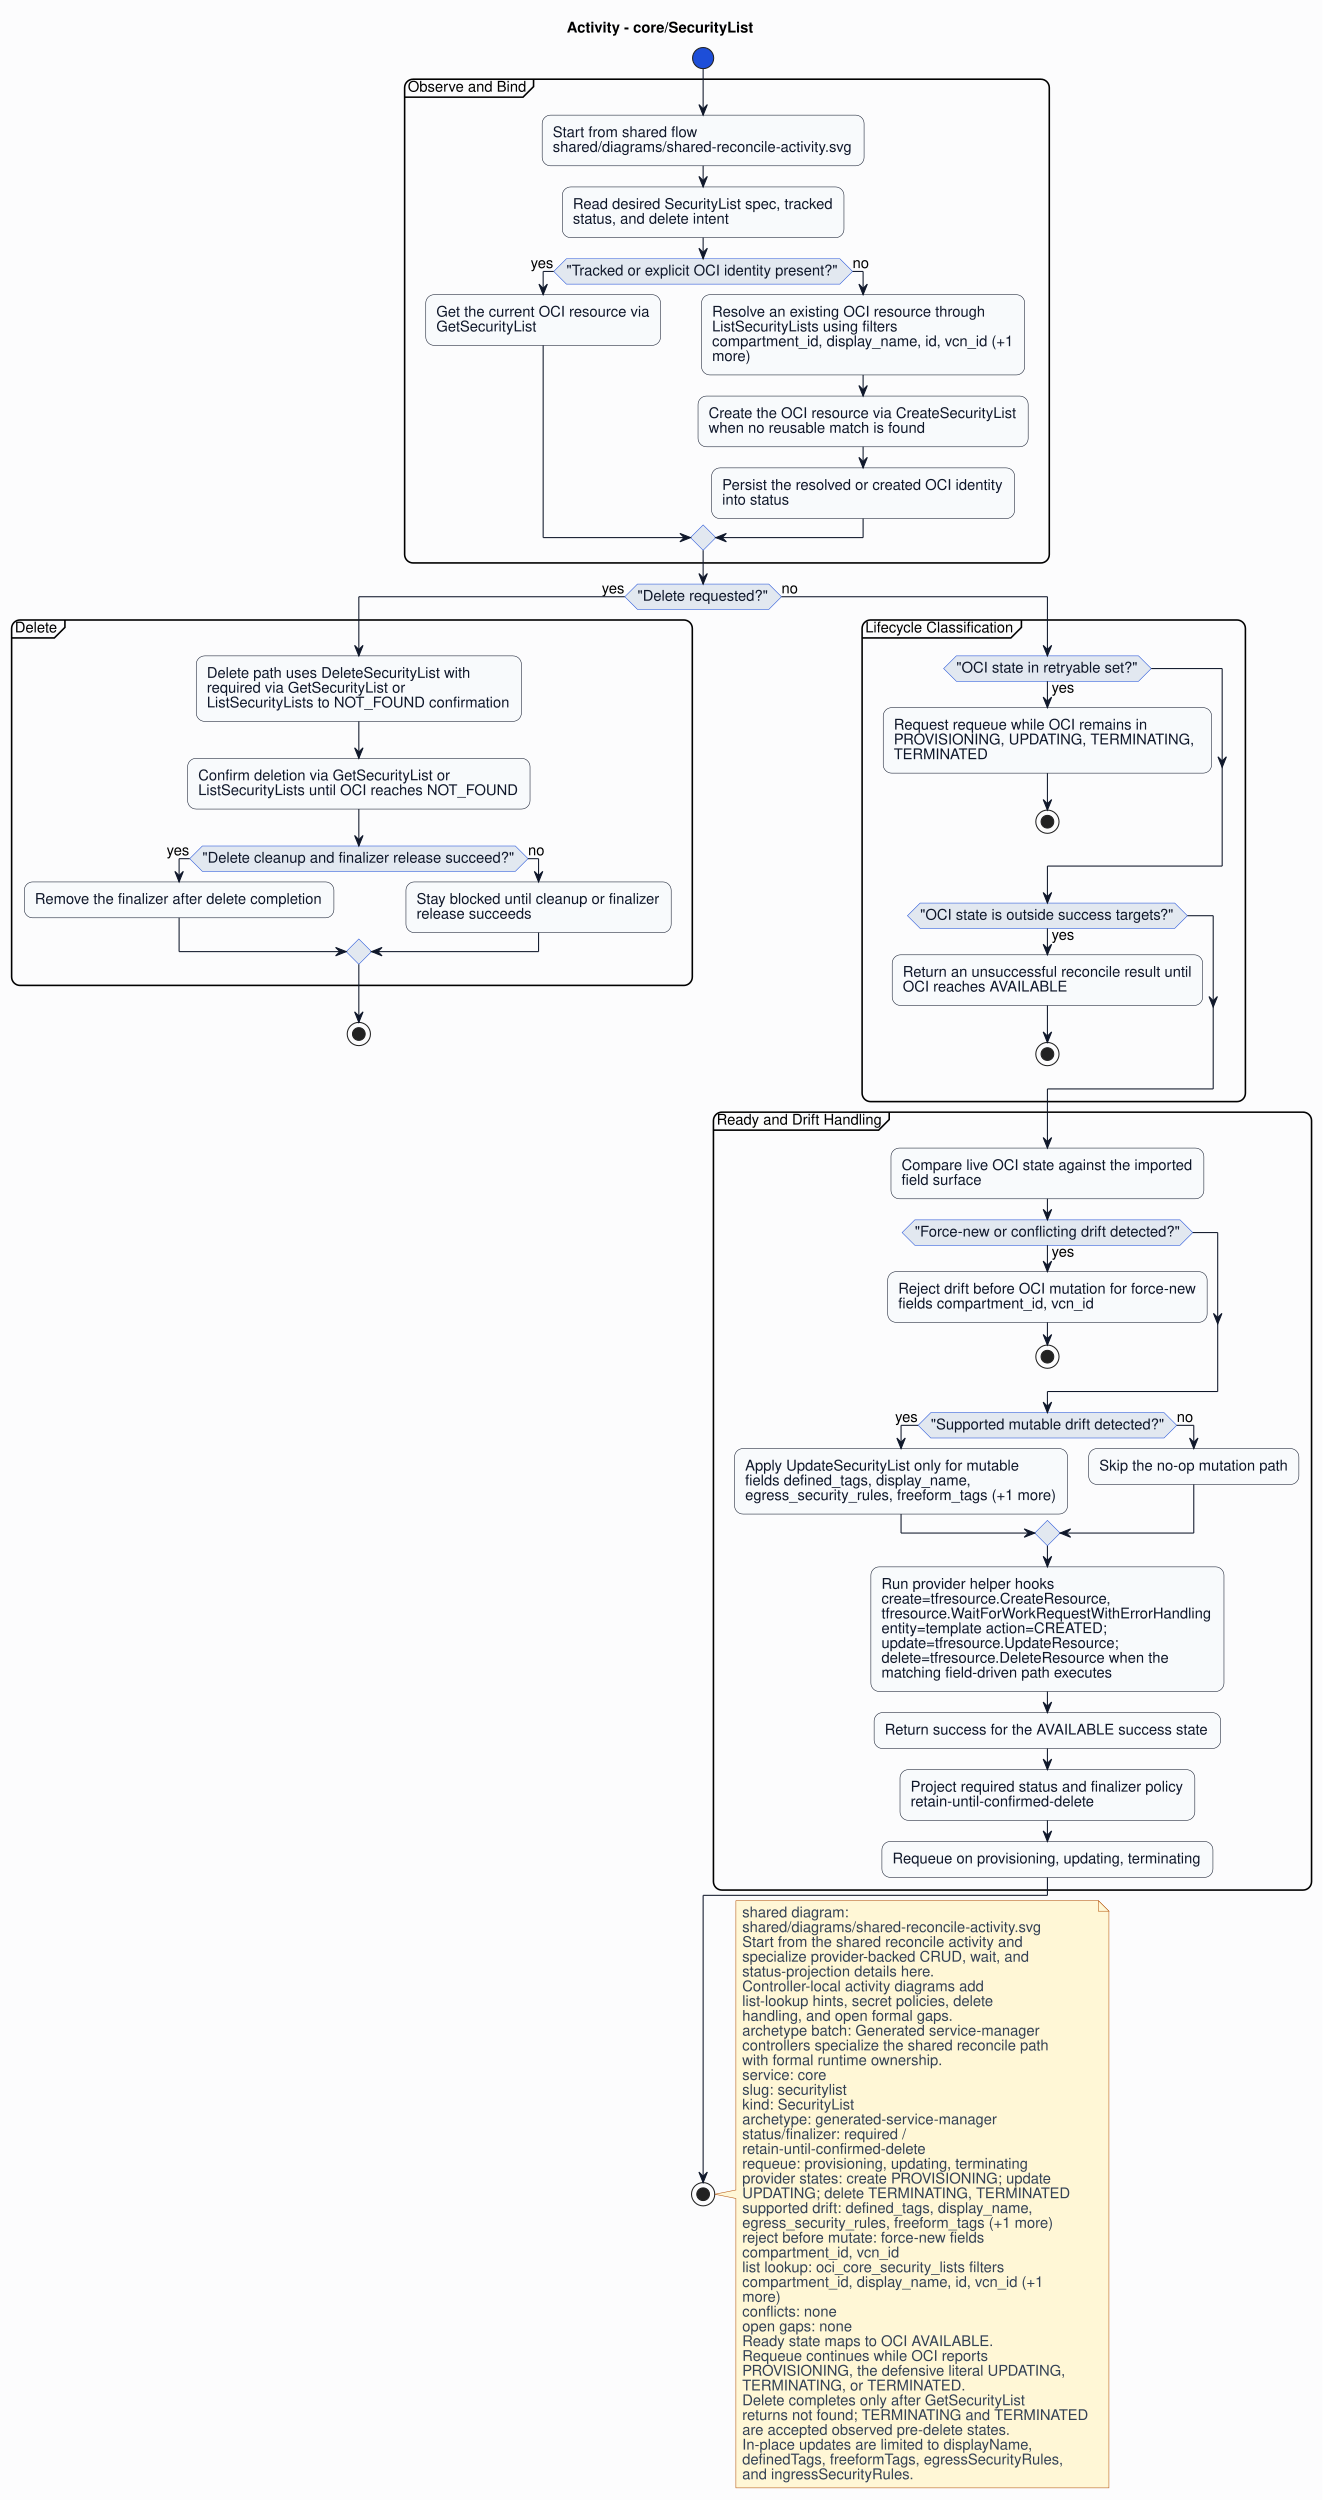
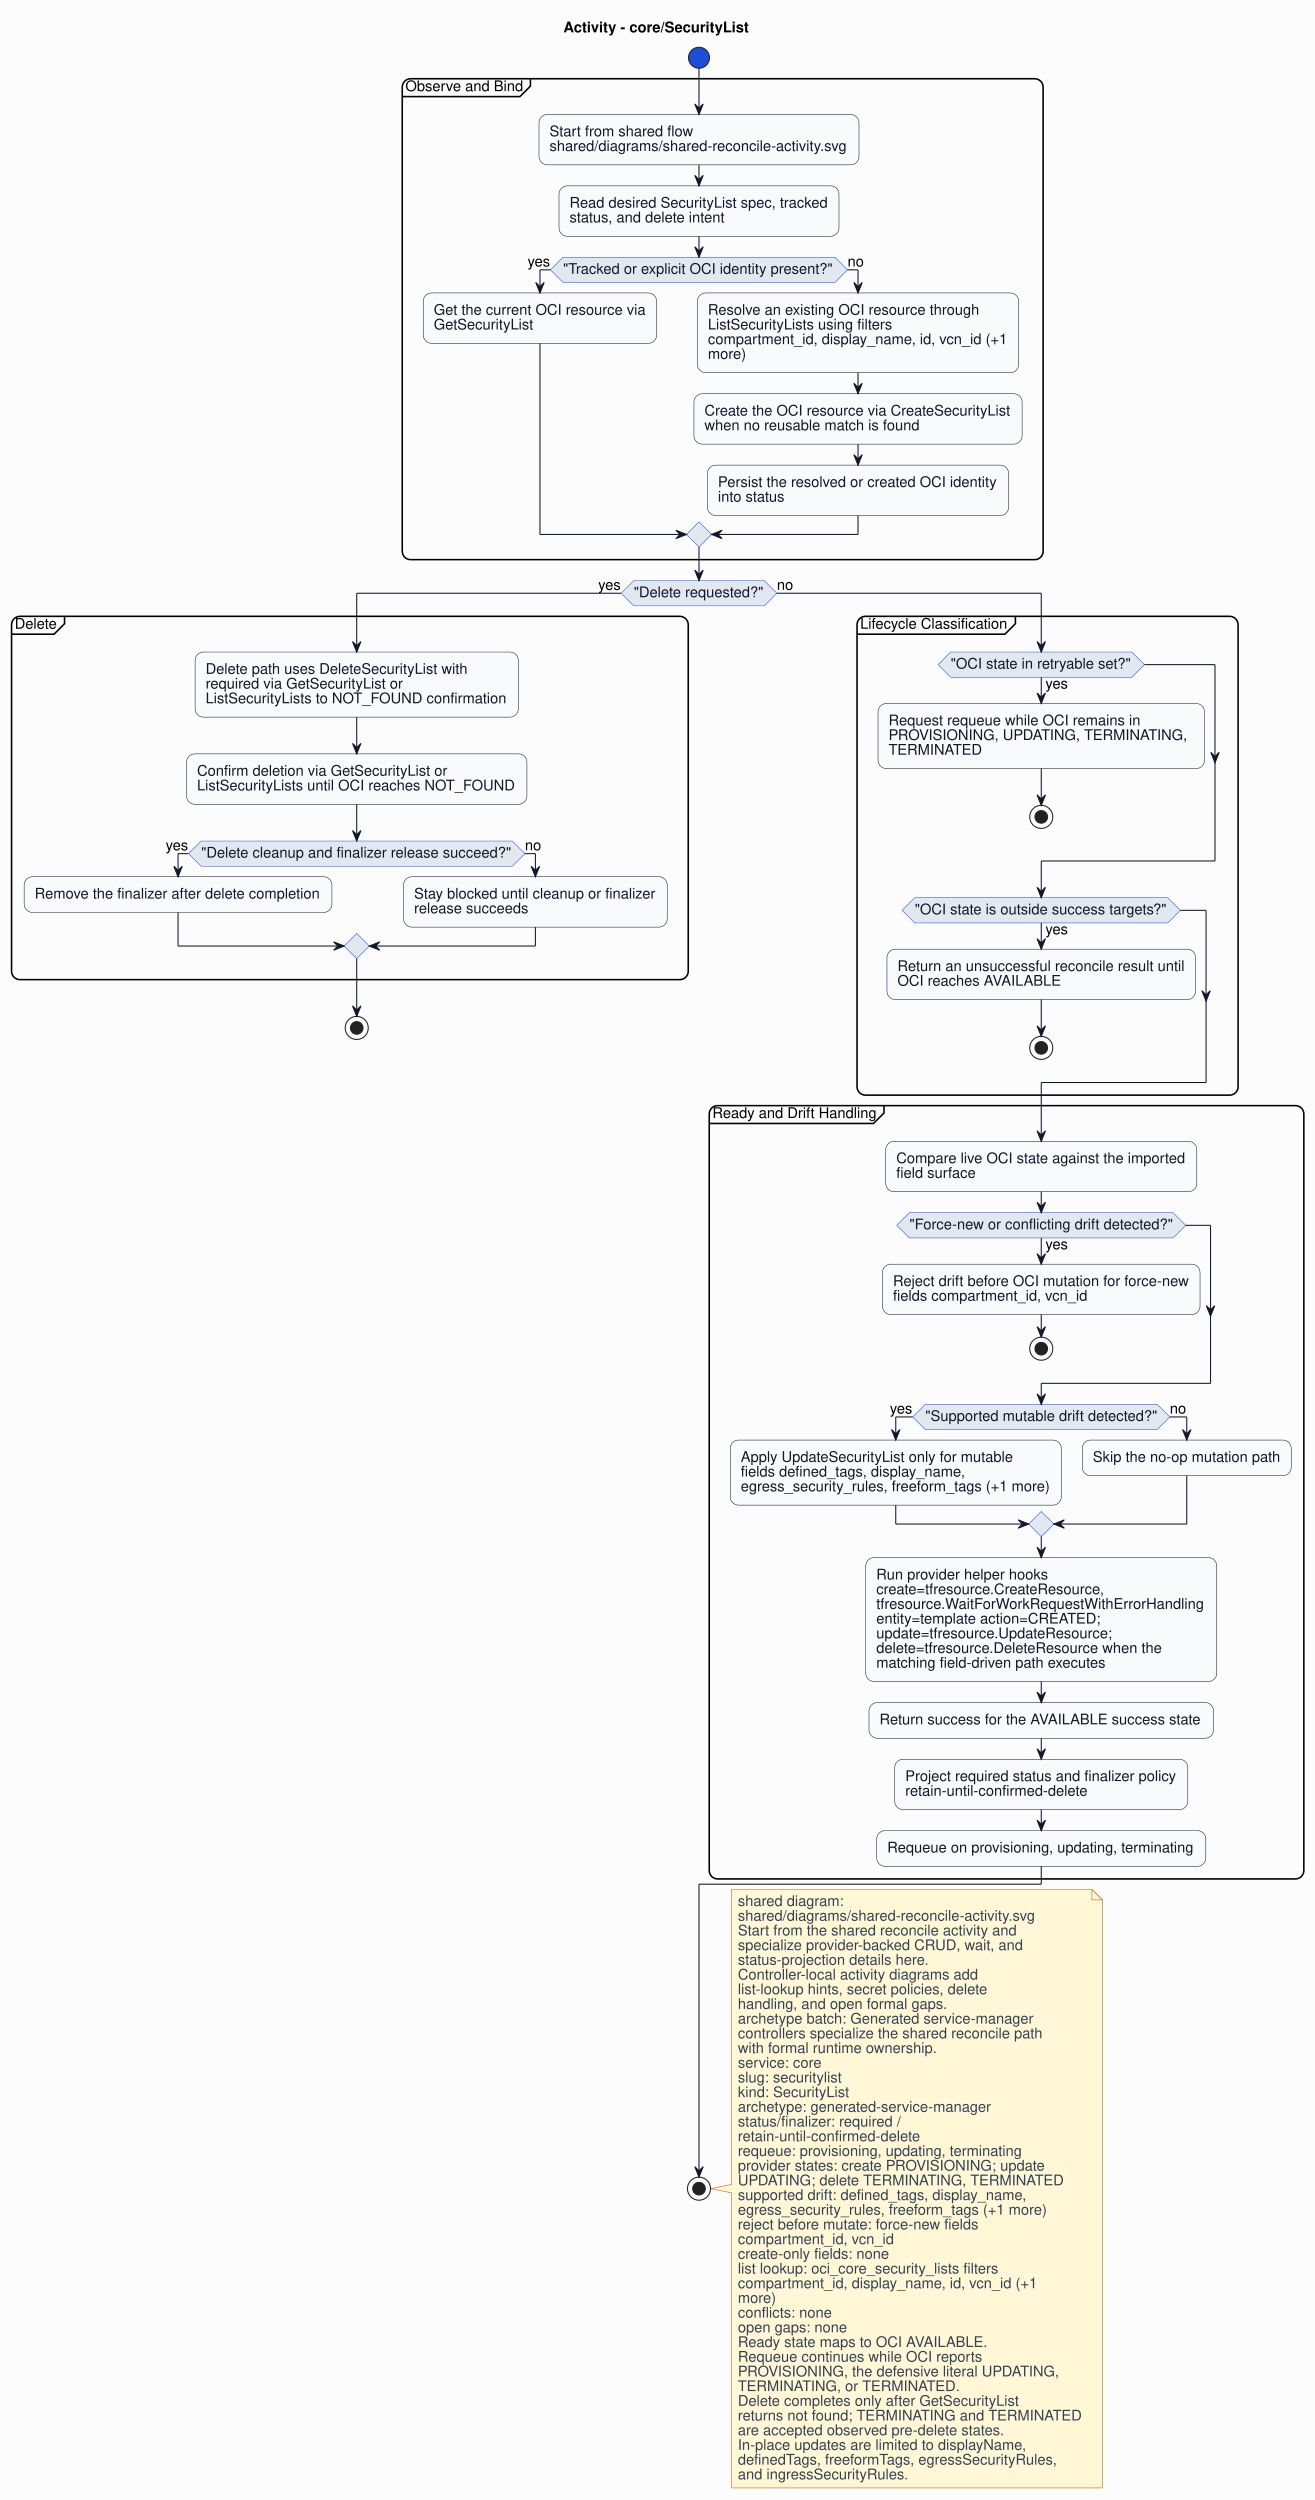
- <svg xmlns="http://www.w3.org/2000/svg" contentStyleType="text/css" data-diagram-type="ACTIVITY" height="2367px" preserveAspectRatio="none" style="width:1252px;height:2367px;background:#FCFCFD;" version="1.1" viewBox="0 0 1252 2367" width="1252px" zoomAndPan="magnify">
+ <svg xmlns="http://www.w3.org/2000/svg" contentStyleType="text/css" data-diagram-type="ACTIVITY" height="2381px" preserveAspectRatio="none" style="width:1252px;height:2381px;background:#FCFCFD;" version="1.1" viewBox="0 0 1252 2381" width="1252px" zoomAndPan="magnify">
  <defs />
  <g>
-     <rect fill="#FCFCFD" height="2367" style="stroke:none;stroke-width:1;" width="1252" x="0" y="0" />
+     <rect fill="#FCFCFD" height="2381" style="stroke:none;stroke-width:1;" width="1252" x="0" y="0" />
    <g class="title" data-source-line="10">
      <text fill="#000000" font-family="Helvetica" font-size="14" font-weight="bold" lengthAdjust="spacing" textLength="176.613" x="536.58" y="30.78">Activity - core/SecurityList</text>
    </g>
    <ellipse cx="665.721" cy="55" fill="#1D4ED8" rx="10" ry="10" style="stroke:#222222;stroke-width:1;" />
    <rect fill="none" height="458" rx="8" ry="8" style="stroke:#000000;stroke-width:1.5;" width="610.365" x="383.103" y="75" />
    <path d="M505.172,75 L505.172,82 L495.172,92 L383.103,92" fill="none" style="stroke:#000000;stroke-width:1.5;" />
    <text fill="#000000" font-family="Helvetica" font-size="14" lengthAdjust="spacing" textLength="112.068" x="386.103" y="86.78">Observe and Bind</text>
    <rect fill="#F8FAFC" height="48" rx="8" ry="8" style="stroke:#0F172A;stroke-width:0.5;" width="304.785" x="513.328" y="109" />
    <text fill="#0F172A" font-family="Helvetica" font-size="14" lengthAdjust="spacing" textLength="136.938" x="523.328" y="129.78">Start from shared flow</text>
    <text fill="#0F172A" font-family="Helvetica" font-size="14" lengthAdjust="spacing" textLength="284.785" x="523.328" y="143.78">shared/diagrams/shared-reconcile-activity.svg</text>
    <rect fill="#F8FAFC" height="48" rx="8" ry="8" style="stroke:#0F172A;stroke-width:0.5;" width="266.675" x="532.383" y="177" />
    <text fill="#0F172A" font-family="Helvetica" font-size="14" lengthAdjust="spacing" textLength="246.675" x="542.383" y="197.78">Read desired SecurityList spec, tracked</text>
    <text fill="#0F172A" font-family="Helvetica" font-size="14" lengthAdjust="spacing" textLength="148.661" x="542.383" y="211.78">status, and delete intent</text>
    <polygon fill="#E2E8F0" points="536.255,245,795.186,245,807.186,257,795.186,269,536.255,269,524.255,257,536.255,245" style="stroke:#1D4ED8;stroke-width:0.5;" />
    <text fill="#0F172A" font-family="Helvetica" font-size="14" lengthAdjust="spacing" textLength="258.932" x="536.255" y="260.78">"Tracked or explicit OCI identity present?"</text>
    <text fill="#000000" font-family="Helvetica" font-size="14" lengthAdjust="spacing" textLength="21.786" x="502.469" y="253.78">yes</text>
    <text fill="#000000" font-family="Helvetica" font-size="14" lengthAdjust="spacing" textLength="15.572" x="807.186" y="253.78">no</text>
    <rect fill="#F8FAFC" height="48" rx="8" ry="8" style="stroke:#0F172A;stroke-width:0.5;" width="222.303" x="403.103" y="279" />
    <text fill="#0F172A" font-family="Helvetica" font-size="14" lengthAdjust="spacing" textLength="202.303" x="413.103" y="299.78">Get the current OCI resource via</text>
    <text fill="#0F172A" font-family="Helvetica" font-size="14" lengthAdjust="spacing" textLength="94.924" x="413.103" y="313.78">GetSecurityList</text>
    <rect fill="#F8FAFC" height="76" rx="8" ry="8" style="stroke:#0F172A;stroke-width:0.5;" width="305.981" x="664.196" y="279" />
    <text fill="#0F172A" font-family="Helvetica" font-size="14" lengthAdjust="spacing" textLength="259.909" x="674.196" y="299.78">Resolve an existing OCI resource through</text>
    <text fill="#0F172A" font-family="Helvetica" font-size="14" lengthAdjust="spacing" textLength="175.841" x="674.196" y="313.78">ListSecurityLists using filters</text>
    <text fill="#0F172A" font-family="Helvetica" font-size="14" lengthAdjust="spacing" textLength="285.981" x="674.196" y="327.78">compartment_id, display_name, id, vcn_id (+1</text>
    <text fill="#0F172A" font-family="Helvetica" font-size="14" lengthAdjust="spacing" textLength="36.559" x="674.196" y="341.78">more)</text>
    <rect fill="#F8FAFC" height="48" rx="8" ry="8" style="stroke:#0F172A;stroke-width:0.5;" width="312.565" x="660.904" y="375" />
    <text fill="#0F172A" font-family="Helvetica" font-size="14" lengthAdjust="spacing" textLength="292.565" x="670.904" y="395.78">Create the OCI resource via CreateSecurityList</text>
    <text fill="#0F172A" font-family="Helvetica" font-size="14" lengthAdjust="spacing" textLength="205.461" x="670.904" y="409.78">when no reusable match is found</text>
    <rect fill="#F8FAFC" height="48" rx="8" ry="8" style="stroke:#0F172A;stroke-width:0.5;" width="286.896" x="673.739" y="443" />
    <text fill="#0F172A" font-family="Helvetica" font-size="14" lengthAdjust="spacing" textLength="266.896" x="683.739" y="463.78">Persist the resolved or created OCI identity</text>
    <text fill="#0F172A" font-family="Helvetica" font-size="14" lengthAdjust="spacing" textLength="63.813" x="683.739" y="477.78">into status</text>
    <polygon fill="#E2E8F0" points="665.721,497,677.721,509,665.721,521,653.721,509,665.721,497" style="stroke:#1D4ED8;stroke-width:0.5;" />
    <polygon fill="#E2E8F0" points="603.544,553,727.897,553,739.897,565,727.897,577,603.544,577,591.544,565,603.544,553" style="stroke:#1D4ED8;stroke-width:0.5;" />
    <text fill="#0F172A" font-family="Helvetica" font-size="14" lengthAdjust="spacing" textLength="124.353" x="603.544" y="568.78">"Delete requested?"</text>
    <text fill="#000000" font-family="Helvetica" font-size="14" lengthAdjust="spacing" textLength="21.786" x="569.758" y="561.78">yes</text>
    <text fill="#000000" font-family="Helvetica" font-size="14" lengthAdjust="spacing" textLength="15.572" x="739.897" y="561.78">no</text>
    <rect fill="none" height="346" rx="8" ry="8" style="stroke:#000000;stroke-width:1.5;" width="644.481" x="11" y="587" />
    <path d="M61.469,587 L61.469,594 L51.469,604 L11,604" fill="none" style="stroke:#000000;stroke-width:1.5;" />
    <text fill="#000000" font-family="Helvetica" font-size="14" lengthAdjust="spacing" textLength="40.469" x="14" y="598.78">Delete</text>
    <rect fill="#F8FAFC" height="62" rx="8" ry="8" style="stroke:#0F172A;stroke-width:0.5;" width="307.854" x="185.817" y="621" />
    <text fill="#0F172A" font-family="Helvetica" font-size="14" lengthAdjust="spacing" textLength="250.571" x="195.817" y="641.78">Delete path uses DeleteSecurityList with</text>
    <text fill="#0F172A" font-family="Helvetica" font-size="14" lengthAdjust="spacing" textLength="188.303" x="195.817" y="655.78">required via GetSecurityList or</text>
    <text fill="#0F172A" font-family="Helvetica" font-size="14" lengthAdjust="spacing" textLength="287.854" x="195.817" y="669.78">ListSecurityLists to NOT_FOUND confirmation</text>
    <rect fill="#F8FAFC" height="48" rx="8" ry="8" style="stroke:#0F172A;stroke-width:0.5;" width="324.192" x="177.648" y="718" />
    <text fill="#0F172A" font-family="Helvetica" font-size="14" lengthAdjust="spacing" textLength="238.875" x="187.648" y="738.78">Confirm deletion via GetSecurityList or</text>
    <text fill="#0F172A" font-family="Helvetica" font-size="14" lengthAdjust="spacing" textLength="304.192" x="187.648" y="752.78">ListSecurityLists until OCI reaches NOT_FOUND</text>
    <polygon fill="#E2E8F0" points="191.572,801,487.916,801,499.916,813,487.916,825,191.572,825,179.572,813,191.572,801" style="stroke:#1D4ED8;stroke-width:0.5;" />
    <text fill="#0F172A" font-family="Helvetica" font-size="14" lengthAdjust="spacing" textLength="296.345" x="191.572" y="816.78">"Delete cleanup and finalizer release succeed?"</text>
    <text fill="#000000" font-family="Helvetica" font-size="14" lengthAdjust="spacing" textLength="21.786" x="157.786" y="809.78">yes</text>
    <text fill="#000000" font-family="Helvetica" font-size="14" lengthAdjust="spacing" textLength="15.572" x="499.916" y="809.78">no</text>
    <rect fill="#F8FAFC" height="34" rx="8" ry="8" style="stroke:#0F172A;stroke-width:0.5;" width="293.144" x="23" y="835" />
    <text fill="#0F172A" font-family="Helvetica" font-size="14" lengthAdjust="spacing" textLength="273.144" x="33" y="855.78">Remove the finalizer after delete completion</text>
    <rect fill="#F8FAFC" height="48" rx="8" ry="8" style="stroke:#0F172A;stroke-width:0.5;" width="251.13" x="384.352" y="835" />
    <text fill="#0F172A" font-family="Helvetica" font-size="14" lengthAdjust="spacing" textLength="231.13" x="394.352" y="855.78">Stay blocked until cleanup or finalizer</text>
    <text fill="#0F172A" font-family="Helvetica" font-size="14" lengthAdjust="spacing" textLength="108.951" x="394.352" y="869.78">release succeeds</text>
    <polygon fill="#E2E8F0" points="339.744,889,351.744,901,339.744,913,327.744,901,339.744,889" style="stroke:#1D4ED8;stroke-width:0.5;" />
    <ellipse cx="339.744" cy="979" fill="none" rx="11" ry="11" style="stroke:#222222;stroke-width:1;" />
    <ellipse cx="339.744" cy="979" fill="#222222" rx="6" ry="6" style="stroke:#222222;stroke-width:1;" />
    <rect fill="none" height="456" rx="8" ry="8" style="stroke:#000000;stroke-width:1.5;" width="362.91" x="816.242" y="587" />
    <path d="M967.076,587 L967.076,594 L957.076,604 L816.242,604" fill="none" style="stroke:#000000;stroke-width:1.5;" />
    <text fill="#000000" font-family="Helvetica" font-size="14" lengthAdjust="spacing" textLength="140.834" x="819.242" y="598.78">Lifecycle Classification</text>
    <rect fill="#F8FAFC" height="62" rx="8" ry="8" style="stroke:#0F172A;stroke-width:0.5;" width="310.91" x="836.242" y="670" />
    <text fill="#0F172A" font-family="Helvetica" font-size="14" lengthAdjust="spacing" textLength="240.454" x="846.242" y="690.78">Request requeue while OCI remains in</text>
    <text fill="#0F172A" font-family="Helvetica" font-size="14" lengthAdjust="spacing" textLength="290.91" x="846.242" y="704.78">PROVISIONING, UPDATING, TERMINATING,</text>
    <text fill="#0F172A" font-family="Helvetica" font-size="14" lengthAdjust="spacing" textLength="91" x="846.242" y="718.78">TERMINATED</text>
    <ellipse cx="991.697" cy="778" fill="none" rx="11" ry="11" style="stroke:#222222;stroke-width:1;" />
    <ellipse cx="991.697" cy="778" fill="#222222" rx="6" ry="6" style="stroke:#222222;stroke-width:1;" />
    <polygon fill="#E2E8F0" points="905.414,621,1077.98,621,1089.98,633,1077.98,645,905.414,645,893.414,633,905.414,621" style="stroke:#1D4ED8;stroke-width:0.5;" />
    <text fill="#000000" font-family="Helvetica" font-size="14" lengthAdjust="spacing" textLength="21.786" x="995.697" y="655.78">yes</text>
    <text fill="#0F172A" font-family="Helvetica" font-size="14" lengthAdjust="spacing" textLength="172.566" x="905.414" y="636.78">"OCI state in retryable set?"</text>
    <rect fill="#F8FAFC" height="48" rx="8" ry="8" style="stroke:#0F172A;stroke-width:0.5;" width="293.916" x="844.739" y="904" />
    <text fill="#0F172A" font-family="Helvetica" font-size="14" lengthAdjust="spacing" textLength="273.916" x="854.739" y="924.78">Return an unsuccessful reconcile result until</text>
    <text fill="#0F172A" font-family="Helvetica" font-size="14" lengthAdjust="spacing" textLength="157.965" x="854.739" y="938.78">OCI reaches AVAILABLE</text>
    <ellipse cx="991.697" cy="998" fill="none" rx="11" ry="11" style="stroke:#222222;stroke-width:1;" />
    <ellipse cx="991.697" cy="998" fill="#222222" rx="6" ry="6" style="stroke:#222222;stroke-width:1;" />
    <polygon fill="#E2E8F0" points="871.176,855,1112.218,855,1124.218,867,1112.218,879,871.176,879,859.176,867,871.176,855" style="stroke:#1D4ED8;stroke-width:0.5;" />
    <text fill="#000000" font-family="Helvetica" font-size="14" lengthAdjust="spacing" textLength="21.786" x="995.697" y="889.78">yes</text>
    <text fill="#0F172A" font-family="Helvetica" font-size="14" lengthAdjust="spacing" textLength="241.042" x="871.176" y="870.78">"OCI state is outside success targets?"</text>
    <rect fill="none" height="736.5" rx="8" ry="8" style="stroke:#000000;stroke-width:1.5;" width="566.291" x="675.481" y="1053" />
    <path d="M841.901,1053 L841.901,1060 L831.901,1070 L675.481,1070" fill="none" style="stroke:#000000;stroke-width:1.5;" />
    <text fill="#000000" font-family="Helvetica" font-size="14" lengthAdjust="spacing" textLength="156.42" x="678.481" y="1064.78">Ready and Drift Handling</text>
    <rect fill="#F8FAFC" height="48" rx="8" ry="8" style="stroke:#0F172A;stroke-width:0.5;" width="296.24" x="843.577" y="1087" />
    <text fill="#0F172A" font-family="Helvetica" font-size="14" lengthAdjust="spacing" textLength="276.24" x="853.577" y="1107.78">Compare live OCI state against the imported</text>
    <text fill="#0F172A" font-family="Helvetica" font-size="14" lengthAdjust="spacing" textLength="75.482" x="853.577" y="1121.78">field surface</text>
    <rect fill="#F8FAFC" height="48" rx="8" ry="8" style="stroke:#0F172A;stroke-width:0.5;" width="302.447" x="840.473" y="1204" />
    <text fill="#0F172A" font-family="Helvetica" font-size="14" lengthAdjust="spacing" textLength="282.447" x="850.473" y="1224.78">Reject drift before OCI mutation for force-new</text>
    <text fill="#0F172A" font-family="Helvetica" font-size="14" lengthAdjust="spacing" textLength="185.199" x="850.473" y="1238.78">fields compartment_id, vcn_id</text>
    <ellipse cx="991.697" cy="1284.5" fill="none" rx="11" ry="11" style="stroke:#222222;stroke-width:1;" />
    <ellipse cx="991.697" cy="1284.5" fill="#222222" rx="6" ry="6" style="stroke:#222222;stroke-width:1;" />
    <polygon fill="#E2E8F0" points="866.114,1155,1117.28,1155,1129.28,1167,1117.28,1179,866.114,1179,854.114,1167,866.114,1155" style="stroke:#1D4ED8;stroke-width:0.5;" />
    <text fill="#000000" font-family="Helvetica" font-size="14" lengthAdjust="spacing" textLength="21.786" x="995.697" y="1189.78">yes</text>
    <text fill="#0F172A" font-family="Helvetica" font-size="14" lengthAdjust="spacing" textLength="251.166" x="866.114" y="1170.78">"Force-new or conflicting drift detected?"</text>
    <polygon fill="#E2E8F0" points="881.269,1337.5,1102.124,1337.5,1114.124,1349.5,1102.124,1361.5,881.269,1361.5,869.269,1349.5,881.269,1337.5" style="stroke:#1D4ED8;stroke-width:0.5;" />
    <text fill="#0F172A" font-family="Helvetica" font-size="14" lengthAdjust="spacing" textLength="220.856" x="881.269" y="1353.28">"Supported mutable drift detected?"</text>
    <text fill="#000000" font-family="Helvetica" font-size="14" lengthAdjust="spacing" textLength="21.786" x="847.483" y="1346.28">yes</text>
    <text fill="#000000" font-family="Helvetica" font-size="14" lengthAdjust="spacing" textLength="15.572" x="1114.124" y="1346.28">no</text>
    <rect fill="#F8FAFC" height="62" rx="8" ry="8" style="stroke:#0F172A;stroke-width:0.5;" width="315.285" x="695.481" y="1371.5" />
    <text fill="#0F172A" font-family="Helvetica" font-size="14" lengthAdjust="spacing" textLength="259.909" x="705.481" y="1392.28">Apply UpdateSecurityList only for mutable</text>
    <text fill="#0F172A" font-family="Helvetica" font-size="14" lengthAdjust="spacing" textLength="214.806" x="705.481" y="1406.28">fields defined_tags, display_name,</text>
    <text fill="#0F172A" font-family="Helvetica" font-size="14" lengthAdjust="spacing" textLength="295.285" x="705.481" y="1420.28">egress_security_rules, freeform_tags (+1 more)</text>
    <rect fill="#F8FAFC" height="34" rx="8" ry="8" style="stroke:#0F172A;stroke-width:0.5;" width="199.006" x="1030.767" y="1371.5" />
    <text fill="#0F172A" font-family="Helvetica" font-size="14" lengthAdjust="spacing" textLength="179.006" x="1040.767" y="1392.28">Skip the no-op mutation path</text>
    <polygon fill="#E2E8F0" points="991.697,1439.5,1003.697,1451.5,991.697,1463.5,979.697,1451.5,991.697,1439.5" style="stroke:#1D4ED8;stroke-width:0.5;" />
    <rect fill="#F8FAFC" height="118" rx="8" ry="8" style="stroke:#0F172A;stroke-width:0.5;" width="334.316" x="824.539" y="1483.5" />
    <text fill="#0F172A" font-family="Helvetica" font-size="14" lengthAdjust="spacing" textLength="164.206" x="834.539" y="1504.28">Run provider helper hooks</text>
    <text fill="#0F172A" font-family="Helvetica" font-size="14" lengthAdjust="spacing" textLength="219.051" x="834.539" y="1518.28">create=tfresource.CreateResource,</text>
    <text fill="#0F172A" font-family="Helvetica" font-size="14" lengthAdjust="spacing" textLength="314.316" x="834.539" y="1532.28">tfresource.WaitForWorkRequestWithErrorHandling</text>
    <text fill="#0F172A" font-family="Helvetica" font-size="14" lengthAdjust="spacing" textLength="215.544" x="834.539" y="1546.28">entity=template action=CREATED;</text>
    <text fill="#0F172A" font-family="Helvetica" font-size="14" lengthAdjust="spacing" textLength="226.085" x="834.539" y="1560.28">update=tfresource.UpdateResource;</text>
    <text fill="#0F172A" font-family="Helvetica" font-size="14" lengthAdjust="spacing" textLength="273.554" x="834.539" y="1574.28">delete=tfresource.DeleteResource when the</text>
    <text fill="#0F172A" font-family="Helvetica" font-size="14" lengthAdjust="spacing" textLength="220.233" x="834.539" y="1588.28">matching field-driven path executes</text>
    <rect fill="#F8FAFC" height="34" rx="8" ry="8" style="stroke:#0F172A;stroke-width:0.5;" width="328.144" x="827.625" y="1621.5" />
    <text fill="#0F172A" font-family="Helvetica" font-size="14" lengthAdjust="spacing" textLength="308.144" x="837.625" y="1642.28">Return success for the AVAILABLE success state</text>
    <rect fill="#F8FAFC" height="48" rx="8" ry="8" style="stroke:#0F172A;stroke-width:0.5;" width="279.13" x="852.132" y="1675.5" />
    <text fill="#0F172A" font-family="Helvetica" font-size="14" lengthAdjust="spacing" textLength="259.13" x="862.132" y="1696.28">Project required status and finalizer policy</text>
    <text fill="#0F172A" font-family="Helvetica" font-size="14" lengthAdjust="spacing" textLength="174.303" x="862.132" y="1710.28">retain-until-confirmed-delete</text>
    <rect fill="#F8FAFC" height="34" rx="8" ry="8" style="stroke:#0F172A;stroke-width:0.5;" width="313.419" x="834.987" y="1743.5" />
    <text fill="#0F172A" font-family="Helvetica" font-size="14" lengthAdjust="spacing" textLength="293.419" x="844.987" y="1764.28">Requeue on provisioning, updating, terminating</text>
-     <path d="M696.721,1799.5 L696.721,2073.5 L676.721,2077.5 L696.721,2081.5 L696.721,2355.5 A0,0 0 0 0 696.721,2355.5 L1049.927,2355.5 A0,0 0 0 0 1049.927,2355.5 L1049.927,1809.5 L1039.927,1799.5 L696.721,1799.5 A0,0 0 0 0 696.721,1799.5" fill="#FFF7D6" style="stroke:#B45309;stroke-width:0.5;" />
+     <path d="M696.721,1799.5 L696.721,2080.5 L676.721,2084.5 L696.721,2088.5 L696.721,2369.5 A0,0 0 0 0 696.721,2369.5 L1049.927,2369.5 A0,0 0 0 0 1049.927,2369.5 L1049.927,1809.5 L1039.927,1799.5 L696.721,1799.5 A0,0 0 0 0 696.721,1799.5" fill="#FFF7D6" style="stroke:#B45309;stroke-width:0.5;" />
    <path d="M1039.927,1799.5 L1039.927,1809.5 L1049.927,1809.5 L1039.927,1799.5" fill="#FFF7D6" style="stroke:#B45309;stroke-width:0.5;" />
    <text fill="#334155" font-family="Helvetica" font-size="14" lengthAdjust="spacing" textLength="101.165" x="702.721" y="1815.28">shared diagram:</text>
    <text fill="#334155" font-family="Helvetica" font-size="14" lengthAdjust="spacing" textLength="284.785" x="702.721" y="1829.28">shared/diagrams/shared-reconcile-activity.svg</text>
    <text fill="#334155" font-family="Helvetica" font-size="14" lengthAdjust="spacing" textLength="265.344" x="702.721" y="1843.28">Start from the shared reconcile activity and</text>
    <text fill="#334155" font-family="Helvetica" font-size="14" lengthAdjust="spacing" textLength="273.896" x="702.721" y="1857.28">specialize provider-backed CRUD, wait, and</text>
    <text fill="#334155" font-family="Helvetica" font-size="14" lengthAdjust="spacing" textLength="182.875" x="702.721" y="1871.28">status-projection details here.</text>
    <text fill="#334155" font-family="Helvetica" font-size="14" lengthAdjust="spacing" textLength="229.537" x="702.721" y="1885.28">Controller-local activity diagrams add</text>
    <text fill="#334155" font-family="Helvetica" font-size="14" lengthAdjust="spacing" textLength="238.895" x="702.721" y="1899.28">list-lookup hints, secret policies, delete</text>
    <text fill="#334155" font-family="Helvetica" font-size="14" lengthAdjust="spacing" textLength="200.033" x="702.721" y="1913.28">handling, and open formal gaps.</text>
    <text fill="#334155" font-family="Helvetica" font-size="14" lengthAdjust="spacing" textLength="281.709" x="702.721" y="1927.28">archetype batch: Generated service-manager</text>
    <text fill="#334155" font-family="Helvetica" font-size="14" lengthAdjust="spacing" textLength="291.047" x="702.721" y="1941.28">controllers specialize the shared reconcile path</text>
    <text fill="#334155" font-family="Helvetica" font-size="14" lengthAdjust="spacing" textLength="189.848" x="702.721" y="1955.28">with formal runtime ownership.</text>
    <text fill="#334155" font-family="Helvetica" font-size="14" lengthAdjust="spacing" textLength="79.358" x="702.721" y="1969.28">service: core</text>
    <text fill="#334155" font-family="Helvetica" font-size="14" lengthAdjust="spacing" textLength="98.807" x="702.721" y="1983.28">slug: securitylist</text>
    <text fill="#334155" font-family="Helvetica" font-size="14" lengthAdjust="spacing" textLength="105.82" x="702.721" y="1997.28">kind: SecurityList</text>
    <text fill="#334155" font-family="Helvetica" font-size="14" lengthAdjust="spacing" textLength="241.24" x="702.721" y="2011.28">archetype: generated-service-manager</text>
    <text fill="#334155" font-family="Helvetica" font-size="14" lengthAdjust="spacing" textLength="156.406" x="702.721" y="2025.28">status/finalizer: required /</text>
    <text fill="#334155" font-family="Helvetica" font-size="14" lengthAdjust="spacing" textLength="174.303" x="702.721" y="2039.28">retain-until-confirmed-delete</text>
    <text fill="#334155" font-family="Helvetica" font-size="14" lengthAdjust="spacing" textLength="272.398" x="702.721" y="2053.28">requeue: provisioning, updating, terminating</text>
    <text fill="#334155" font-family="Helvetica" font-size="14" lengthAdjust="spacing" textLength="295.682" x="702.721" y="2067.28">provider states: create PROVISIONING; update</text>
    <text fill="#334155" font-family="Helvetica" font-size="14" lengthAdjust="spacing" textLength="317.372" x="702.721" y="2081.28">UPDATING; delete TERMINATING, TERMINATED</text>
    <text fill="#334155" font-family="Helvetica" font-size="14" lengthAdjust="spacing" textLength="275.509" x="702.721" y="2095.28">supported drift: defined_tags, display_name,</text>
    <text fill="#334155" font-family="Helvetica" font-size="14" lengthAdjust="spacing" textLength="295.285" x="702.721" y="2109.28">egress_security_rules, freeform_tags (+1 more)</text>
    <text fill="#334155" font-family="Helvetica" font-size="14" lengthAdjust="spacing" textLength="230.33" x="702.721" y="2123.28">reject before mutate: force-new fields</text>
    <text fill="#334155" font-family="Helvetica" font-size="14" lengthAdjust="spacing" textLength="148.627" x="702.721" y="2137.28">compartment_id, vcn_id</text>
-     <text fill="#334155" font-family="Helvetica" font-size="14" lengthAdjust="spacing" textLength="248.206" x="702.721" y="2151.28">list lookup: oci_core_security_lists filters</text>
-     <text fill="#334155" font-family="Helvetica" font-size="14" lengthAdjust="spacing" textLength="285.981" x="702.721" y="2165.28">compartment_id, display_name, id, vcn_id (+1</text>
-     <text fill="#334155" font-family="Helvetica" font-size="14" lengthAdjust="spacing" textLength="36.559" x="702.721" y="2179.28">more)</text>
-     <text fill="#334155" font-family="Helvetica" font-size="14" lengthAdjust="spacing" textLength="89.496" x="702.721" y="2193.28">conflicts: none</text>
-     <text fill="#334155" font-family="Helvetica" font-size="14" lengthAdjust="spacing" textLength="104.316" x="702.721" y="2207.28">open gaps: none</text>
-     <text fill="#334155" font-family="Helvetica" font-size="14" lengthAdjust="spacing" textLength="240.447" x="702.721" y="2221.28">Ready state maps to OCI AVAILABLE.</text>
-     <text fill="#334155" font-family="Helvetica" font-size="14" lengthAdjust="spacing" textLength="232.682" x="702.721" y="2235.28">Requeue continues while OCI reports</text>
-     <text fill="#334155" font-family="Helvetica" font-size="14" lengthAdjust="spacing" textLength="311.206" x="702.721" y="2249.28">PROVISIONING, the defensive literal UPDATING,</text>
-     <text fill="#334155" font-family="Helvetica" font-size="14" lengthAdjust="spacing" textLength="215.448" x="702.721" y="2263.28">TERMINATING, or TERMINATED.</text>
-     <text fill="#334155" font-family="Helvetica" font-size="14" lengthAdjust="spacing" textLength="268.454" x="702.721" y="2277.28">Delete completes only after GetSecurityList</text>
-     <text fill="#334155" font-family="Helvetica" font-size="14" lengthAdjust="spacing" textLength="332.206" x="702.721" y="2291.28">returns not found; TERMINATING and TERMINATED</text>
-     <text fill="#334155" font-family="Helvetica" font-size="14" lengthAdjust="spacing" textLength="254.488" x="702.721" y="2305.28">are accepted observed pre-delete states.</text>
-     <text fill="#334155" font-family="Helvetica" font-size="14" lengthAdjust="spacing" textLength="276.254" x="702.721" y="2319.28">In-place updates are limited to displayName,</text>
-     <text fill="#334155" font-family="Helvetica" font-size="14" lengthAdjust="spacing" textLength="308.137" x="702.721" y="2333.28">definedTags, freeformTags, egressSecurityRules,</text>
-     <text fill="#334155" font-family="Helvetica" font-size="14" lengthAdjust="spacing" textLength="162.634" x="702.721" y="2347.28">and ingressSecurityRules.</text>
-     <ellipse cx="665.721" cy="2077.5" fill="none" rx="11" ry="11" style="stroke:#222222;stroke-width:1;" />
-     <ellipse cx="665.721" cy="2077.5" fill="#222222" rx="6" ry="6" style="stroke:#222222;stroke-width:1;" />
+     <text fill="#334155" font-family="Helvetica" font-size="14" lengthAdjust="spacing" textLength="144.751" x="702.721" y="2151.28">create-only fields: none</text>
+     <text fill="#334155" font-family="Helvetica" font-size="14" lengthAdjust="spacing" textLength="248.206" x="702.721" y="2165.28">list lookup: oci_core_security_lists filters</text>
+     <text fill="#334155" font-family="Helvetica" font-size="14" lengthAdjust="spacing" textLength="285.981" x="702.721" y="2179.28">compartment_id, display_name, id, vcn_id (+1</text>
+     <text fill="#334155" font-family="Helvetica" font-size="14" lengthAdjust="spacing" textLength="36.559" x="702.721" y="2193.28">more)</text>
+     <text fill="#334155" font-family="Helvetica" font-size="14" lengthAdjust="spacing" textLength="89.496" x="702.721" y="2207.28">conflicts: none</text>
+     <text fill="#334155" font-family="Helvetica" font-size="14" lengthAdjust="spacing" textLength="104.316" x="702.721" y="2221.28">open gaps: none</text>
+     <text fill="#334155" font-family="Helvetica" font-size="14" lengthAdjust="spacing" textLength="240.447" x="702.721" y="2235.28">Ready state maps to OCI AVAILABLE.</text>
+     <text fill="#334155" font-family="Helvetica" font-size="14" lengthAdjust="spacing" textLength="232.682" x="702.721" y="2249.28">Requeue continues while OCI reports</text>
+     <text fill="#334155" font-family="Helvetica" font-size="14" lengthAdjust="spacing" textLength="311.206" x="702.721" y="2263.28">PROVISIONING, the defensive literal UPDATING,</text>
+     <text fill="#334155" font-family="Helvetica" font-size="14" lengthAdjust="spacing" textLength="215.448" x="702.721" y="2277.28">TERMINATING, or TERMINATED.</text>
+     <text fill="#334155" font-family="Helvetica" font-size="14" lengthAdjust="spacing" textLength="268.454" x="702.721" y="2291.28">Delete completes only after GetSecurityList</text>
+     <text fill="#334155" font-family="Helvetica" font-size="14" lengthAdjust="spacing" textLength="332.206" x="702.721" y="2305.28">returns not found; TERMINATING and TERMINATED</text>
+     <text fill="#334155" font-family="Helvetica" font-size="14" lengthAdjust="spacing" textLength="254.488" x="702.721" y="2319.28">are accepted observed pre-delete states.</text>
+     <text fill="#334155" font-family="Helvetica" font-size="14" lengthAdjust="spacing" textLength="276.254" x="702.721" y="2333.28">In-place updates are limited to displayName,</text>
+     <text fill="#334155" font-family="Helvetica" font-size="14" lengthAdjust="spacing" textLength="308.137" x="702.721" y="2347.28">definedTags, freeformTags, egressSecurityRules,</text>
+     <text fill="#334155" font-family="Helvetica" font-size="14" lengthAdjust="spacing" textLength="162.634" x="702.721" y="2361.28">and ingressSecurityRules.</text>
+     <ellipse cx="665.721" cy="2084.5" fill="none" rx="11" ry="11" style="stroke:#222222;stroke-width:1;" />
+     <ellipse cx="665.721" cy="2084.5" fill="#222222" rx="6" ry="6" style="stroke:#222222;stroke-width:1;" />
    <line style="stroke:#0F172A;stroke-width:1;" x1="665.721" x2="665.721" y1="157" y2="177" />
    <polygon fill="#0F172A" points="661.721,167,665.721,177,669.721,167,665.721,171" style="stroke:#0F172A;stroke-width:1;" />
    <line style="stroke:#0F172A;stroke-width:1;" x1="817.186" x2="817.186" y1="355" y2="375" />
    <polygon fill="#0F172A" points="813.186,365,817.186,375,821.186,365,817.186,369" style="stroke:#0F172A;stroke-width:1;" />
    <line style="stroke:#0F172A;stroke-width:1;" x1="817.186" x2="817.186" y1="423" y2="443" />
    <polygon fill="#0F172A" points="813.186,433,817.186,443,821.186,433,817.186,437" style="stroke:#0F172A;stroke-width:1;" />
    <line style="stroke:#0F172A;stroke-width:1;" x1="524.255" x2="514.255" y1="257" y2="257" />
    <line style="stroke:#0F172A;stroke-width:1;" x1="514.255" x2="514.255" y1="257" y2="279" />
    <polygon fill="#0F172A" points="510.255,269,514.255,279,518.255,269,514.255,273" style="stroke:#0F172A;stroke-width:1;" />
    <line style="stroke:#0F172A;stroke-width:1;" x1="807.186" x2="817.186" y1="257" y2="257" />
    <line style="stroke:#0F172A;stroke-width:1;" x1="817.186" x2="817.186" y1="257" y2="279" />
    <polygon fill="#0F172A" points="813.186,269,817.186,279,821.186,269,817.186,273" style="stroke:#0F172A;stroke-width:1;" />
    <line style="stroke:#0F172A;stroke-width:1;" x1="514.255" x2="514.255" y1="327" y2="509" />
    <line style="stroke:#0F172A;stroke-width:1;" x1="514.255" x2="653.721" y1="509" y2="509" />
    <polygon fill="#0F172A" points="643.721,505,653.721,509,643.721,513,647.721,509" style="stroke:#0F172A;stroke-width:1;" />
    <line style="stroke:#0F172A;stroke-width:1;" x1="817.186" x2="817.186" y1="491" y2="509" />
    <line style="stroke:#0F172A;stroke-width:1;" x1="817.186" x2="677.721" y1="509" y2="509" />
    <polygon fill="#0F172A" points="687.721,505,677.721,509,687.721,513,683.721,509" style="stroke:#0F172A;stroke-width:1;" />
    <line style="stroke:#0F172A;stroke-width:1;" x1="665.721" x2="665.721" y1="225" y2="245" />
    <polygon fill="#0F172A" points="661.721,235,665.721,245,669.721,235,665.721,239" style="stroke:#0F172A;stroke-width:1;" />
    <line style="stroke:#0F172A;stroke-width:1;" x1="665.721" x2="665.721" y1="65" y2="109" />
    <polygon fill="#0F172A" points="661.721,99,665.721,109,669.721,99,665.721,103" style="stroke:#0F172A;stroke-width:1;" />
    <line style="stroke:#0F172A;stroke-width:1;" x1="339.744" x2="339.744" y1="683" y2="718" />
    <polygon fill="#0F172A" points="335.744,708,339.744,718,343.744,708,339.744,712" style="stroke:#0F172A;stroke-width:1;" />
    <line style="stroke:#0F172A;stroke-width:1;" x1="179.572" x2="169.572" y1="813" y2="813" />
    <line style="stroke:#0F172A;stroke-width:1;" x1="169.572" x2="169.572" y1="813" y2="835" />
    <polygon fill="#0F172A" points="165.572,825,169.572,835,173.572,825,169.572,829" style="stroke:#0F172A;stroke-width:1;" />
    <line style="stroke:#0F172A;stroke-width:1;" x1="499.916" x2="509.916" y1="813" y2="813" />
    <line style="stroke:#0F172A;stroke-width:1;" x1="509.916" x2="509.916" y1="813" y2="835" />
    <polygon fill="#0F172A" points="505.916,825,509.916,835,513.917,825,509.916,829" style="stroke:#0F172A;stroke-width:1;" />
    <line style="stroke:#0F172A;stroke-width:1;" x1="169.572" x2="169.572" y1="869" y2="901" />
    <line style="stroke:#0F172A;stroke-width:1;" x1="169.572" x2="327.744" y1="901" y2="901" />
    <polygon fill="#0F172A" points="317.744,897,327.744,901,317.744,905,321.744,901" style="stroke:#0F172A;stroke-width:1;" />
    <line style="stroke:#0F172A;stroke-width:1;" x1="509.916" x2="509.916" y1="883" y2="901" />
    <line style="stroke:#0F172A;stroke-width:1;" x1="509.916" x2="351.744" y1="901" y2="901" />
    <polygon fill="#0F172A" points="361.744,897,351.744,901,361.744,905,357.744,901" style="stroke:#0F172A;stroke-width:1;" />
    <line style="stroke:#0F172A;stroke-width:1;" x1="339.744" x2="339.744" y1="766" y2="801" />
    <polygon fill="#0F172A" points="335.744,791,339.744,801,343.744,791,339.744,795" style="stroke:#0F172A;stroke-width:1;" />
    <line style="stroke:#0F172A;stroke-width:1;" x1="339.744" x2="339.744" y1="913" y2="968" />
    <polygon fill="#0F172A" points="335.744,958,339.744,968,343.744,958,339.744,962" style="stroke:#0F172A;stroke-width:1;" />
    <line style="stroke:#0F172A;stroke-width:1;" x1="991.697" x2="991.697" y1="732" y2="767" />
    <polygon fill="#0F172A" points="987.697,757,991.697,767,995.697,757,991.697,761" style="stroke:#0F172A;stroke-width:1;" />
    <line style="stroke:#0F172A;stroke-width:1;" x1="991.697" x2="991.697" y1="645" y2="670" />
    <polygon fill="#0F172A" points="987.697,660,991.697,670,995.697,660,991.697,664" style="stroke:#0F172A;stroke-width:1;" />
    <line style="stroke:#0F172A;stroke-width:1;" x1="1089.98" x2="1157.152" y1="633" y2="633" />
    <polygon fill="#0F172A" points="1153.152,716.5,1157.152,726.5,1161.152,716.5,1157.152,720.5" style="stroke:#0F172A;stroke-width:1;" />
    <line style="stroke:#0F172A;stroke-width:1;" x1="1157.152" x2="1157.152" y1="633" y2="820" />
    <line style="stroke:#0F172A;stroke-width:1;" x1="1157.152" x2="991.697" y1="820" y2="820" />
    <line style="stroke:#0F172A;stroke-width:1;" x1="991.697" x2="991.697" y1="820" y2="855" />
    <polygon fill="#0F172A" points="987.697,845,991.697,855,995.697,845,991.697,849" style="stroke:#0F172A;stroke-width:1;" />
    <line style="stroke:#0F172A;stroke-width:1;" x1="991.697" x2="991.697" y1="952" y2="987" />
    <polygon fill="#0F172A" points="987.697,977,991.697,987,995.697,977,991.697,981" style="stroke:#0F172A;stroke-width:1;" />
    <line style="stroke:#0F172A;stroke-width:1;" x1="991.697" x2="991.697" y1="879" y2="904" />
    <polygon fill="#0F172A" points="987.697,894,991.697,904,995.697,894,991.697,898" style="stroke:#0F172A;stroke-width:1;" />
    <line style="stroke:#0F172A;stroke-width:1;" x1="1124.218" x2="1148.655" y1="867" y2="867" />
    <polygon fill="#0F172A" points="1144.655,943.5,1148.655,953.5,1152.655,943.5,1148.655,947.5" style="stroke:#0F172A;stroke-width:1;" />
    <line style="stroke:#0F172A;stroke-width:1;" x1="1148.655" x2="1148.655" y1="867" y2="1031" />
    <line style="stroke:#0F172A;stroke-width:1;" x1="1148.655" x2="991.697" y1="1031" y2="1031" />
    <line style="stroke:#0F172A;stroke-width:1;" x1="991.697" x2="991.697" y1="1031" y2="1087" />
    <polygon fill="#0F172A" points="987.697,1077,991.697,1087,995.697,1077,991.697,1081" style="stroke:#0F172A;stroke-width:1;" />
    <line style="stroke:#0F172A;stroke-width:1;" x1="991.697" x2="991.697" y1="1252" y2="1273.5" />
    <polygon fill="#0F172A" points="987.697,1263.5,991.697,1273.5,995.697,1263.5,991.697,1267.5" style="stroke:#0F172A;stroke-width:1;" />
    <line style="stroke:#0F172A;stroke-width:1;" x1="991.697" x2="991.697" y1="1179" y2="1204" />
    <polygon fill="#0F172A" points="987.697,1194,991.697,1204,995.697,1194,991.697,1198" style="stroke:#0F172A;stroke-width:1;" />
    <line style="stroke:#0F172A;stroke-width:1;" x1="1129.28" x2="1152.92" y1="1167" y2="1167" />
    <polygon fill="#0F172A" points="1148.92,1243.5,1152.92,1253.5,1156.92,1243.5,1152.92,1247.5" style="stroke:#0F172A;stroke-width:1;" />
    <line style="stroke:#0F172A;stroke-width:1;" x1="1152.92" x2="1152.92" y1="1167" y2="1317.5" />
    <line style="stroke:#0F172A;stroke-width:1;" x1="1152.92" x2="991.697" y1="1317.5" y2="1317.5" />
    <line style="stroke:#0F172A;stroke-width:1;" x1="991.697" x2="991.697" y1="1317.5" y2="1337.5" />
    <polygon fill="#0F172A" points="987.697,1327.5,991.697,1337.5,995.697,1327.5,991.697,1331.5" style="stroke:#0F172A;stroke-width:1;" />
    <line style="stroke:#0F172A;stroke-width:1;" x1="991.697" x2="991.697" y1="1135" y2="1155" />
    <polygon fill="#0F172A" points="987.697,1145,991.697,1155,995.697,1145,991.697,1149" style="stroke:#0F172A;stroke-width:1;" />
    <line style="stroke:#0F172A;stroke-width:1;" x1="869.269" x2="853.124" y1="1349.5" y2="1349.5" />
    <line style="stroke:#0F172A;stroke-width:1;" x1="853.124" x2="853.124" y1="1349.5" y2="1371.5" />
    <polygon fill="#0F172A" points="849.124,1361.5,853.124,1371.5,857.124,1361.5,853.124,1365.5" style="stroke:#0F172A;stroke-width:1;" />
    <line style="stroke:#0F172A;stroke-width:1;" x1="1114.124" x2="1130.27" y1="1349.5" y2="1349.5" />
    <line style="stroke:#0F172A;stroke-width:1;" x1="1130.27" x2="1130.27" y1="1349.5" y2="1371.5" />
    <polygon fill="#0F172A" points="1126.27,1361.5,1130.27,1371.5,1134.27,1361.5,1130.27,1365.5" style="stroke:#0F172A;stroke-width:1;" />
    <line style="stroke:#0F172A;stroke-width:1;" x1="853.124" x2="853.124" y1="1433.5" y2="1451.5" />
    <line style="stroke:#0F172A;stroke-width:1;" x1="853.124" x2="979.697" y1="1451.5" y2="1451.5" />
    <polygon fill="#0F172A" points="969.697,1447.5,979.697,1451.5,969.697,1455.5,973.697,1451.5" style="stroke:#0F172A;stroke-width:1;" />
    <line style="stroke:#0F172A;stroke-width:1;" x1="1130.27" x2="1130.27" y1="1405.5" y2="1451.5" />
    <line style="stroke:#0F172A;stroke-width:1;" x1="1130.27" x2="1003.697" y1="1451.5" y2="1451.5" />
    <polygon fill="#0F172A" points="1013.697,1447.5,1003.697,1451.5,1013.697,1455.5,1009.697,1451.5" style="stroke:#0F172A;stroke-width:1;" />
    <line style="stroke:#0F172A;stroke-width:1;" x1="991.697" x2="991.697" y1="1463.5" y2="1483.5" />
    <polygon fill="#0F172A" points="987.697,1473.5,991.697,1483.5,995.697,1473.5,991.697,1477.5" style="stroke:#0F172A;stroke-width:1;" />
    <line style="stroke:#0F172A;stroke-width:1;" x1="991.697" x2="991.697" y1="1601.5" y2="1621.5" />
    <polygon fill="#0F172A" points="987.697,1611.5,991.697,1621.5,995.697,1611.5,991.697,1615.5" style="stroke:#0F172A;stroke-width:1;" />
    <line style="stroke:#0F172A;stroke-width:1;" x1="991.697" x2="991.697" y1="1655.5" y2="1675.5" />
    <polygon fill="#0F172A" points="987.697,1665.5,991.697,1675.5,995.697,1665.5,991.697,1669.5" style="stroke:#0F172A;stroke-width:1;" />
    <line style="stroke:#0F172A;stroke-width:1;" x1="991.697" x2="991.697" y1="1723.5" y2="1743.5" />
    <polygon fill="#0F172A" points="987.697,1733.5,991.697,1743.5,995.697,1733.5,991.697,1737.5" style="stroke:#0F172A;stroke-width:1;" />
    <line style="stroke:#0F172A;stroke-width:1;" x1="591.544" x2="339.744" y1="565" y2="565" />
    <line style="stroke:#0F172A;stroke-width:1;" x1="339.744" x2="339.744" y1="565" y2="621" />
    <polygon fill="#0F172A" points="335.744,611,339.744,621,343.744,611,339.744,615" style="stroke:#0F172A;stroke-width:1;" />
    <line style="stroke:#0F172A;stroke-width:1;" x1="739.897" x2="991.697" y1="565" y2="565" />
    <line style="stroke:#0F172A;stroke-width:1;" x1="991.697" x2="991.697" y1="565" y2="621" />
    <polygon fill="#0F172A" points="987.697,611,991.697,621,995.697,611,991.697,615" style="stroke:#0F172A;stroke-width:1;" />
    <line style="stroke:#0F172A;stroke-width:1;" x1="991.697" x2="991.697" y1="1777.5" y2="1794.5" />
    <line style="stroke:#0F172A;stroke-width:1;" x1="991.697" x2="665.721" y1="1794.5" y2="1794.5" />
-     <line style="stroke:#0F172A;stroke-width:1;" x1="665.721" x2="665.721" y1="1794.5" y2="2066.5" />
-     <polygon fill="#0F172A" points="661.721,2056.5,665.721,2066.5,669.721,2056.5,665.721,2060.5" style="stroke:#0F172A;stroke-width:1;" />
+     <line style="stroke:#0F172A;stroke-width:1;" x1="665.721" x2="665.721" y1="1794.5" y2="2073.5" />
+     <polygon fill="#0F172A" points="661.721,2063.5,665.721,2073.5,669.721,2063.5,665.721,2067.5" style="stroke:#0F172A;stroke-width:1;" />
    <line style="stroke:#0F172A;stroke-width:1;" x1="665.721" x2="665.721" y1="521" y2="553" />
    <polygon fill="#0F172A" points="661.721,543,665.721,553,669.721,543,665.721,547" style="stroke:#0F172A;stroke-width:1;" />
  </g>
</svg>
